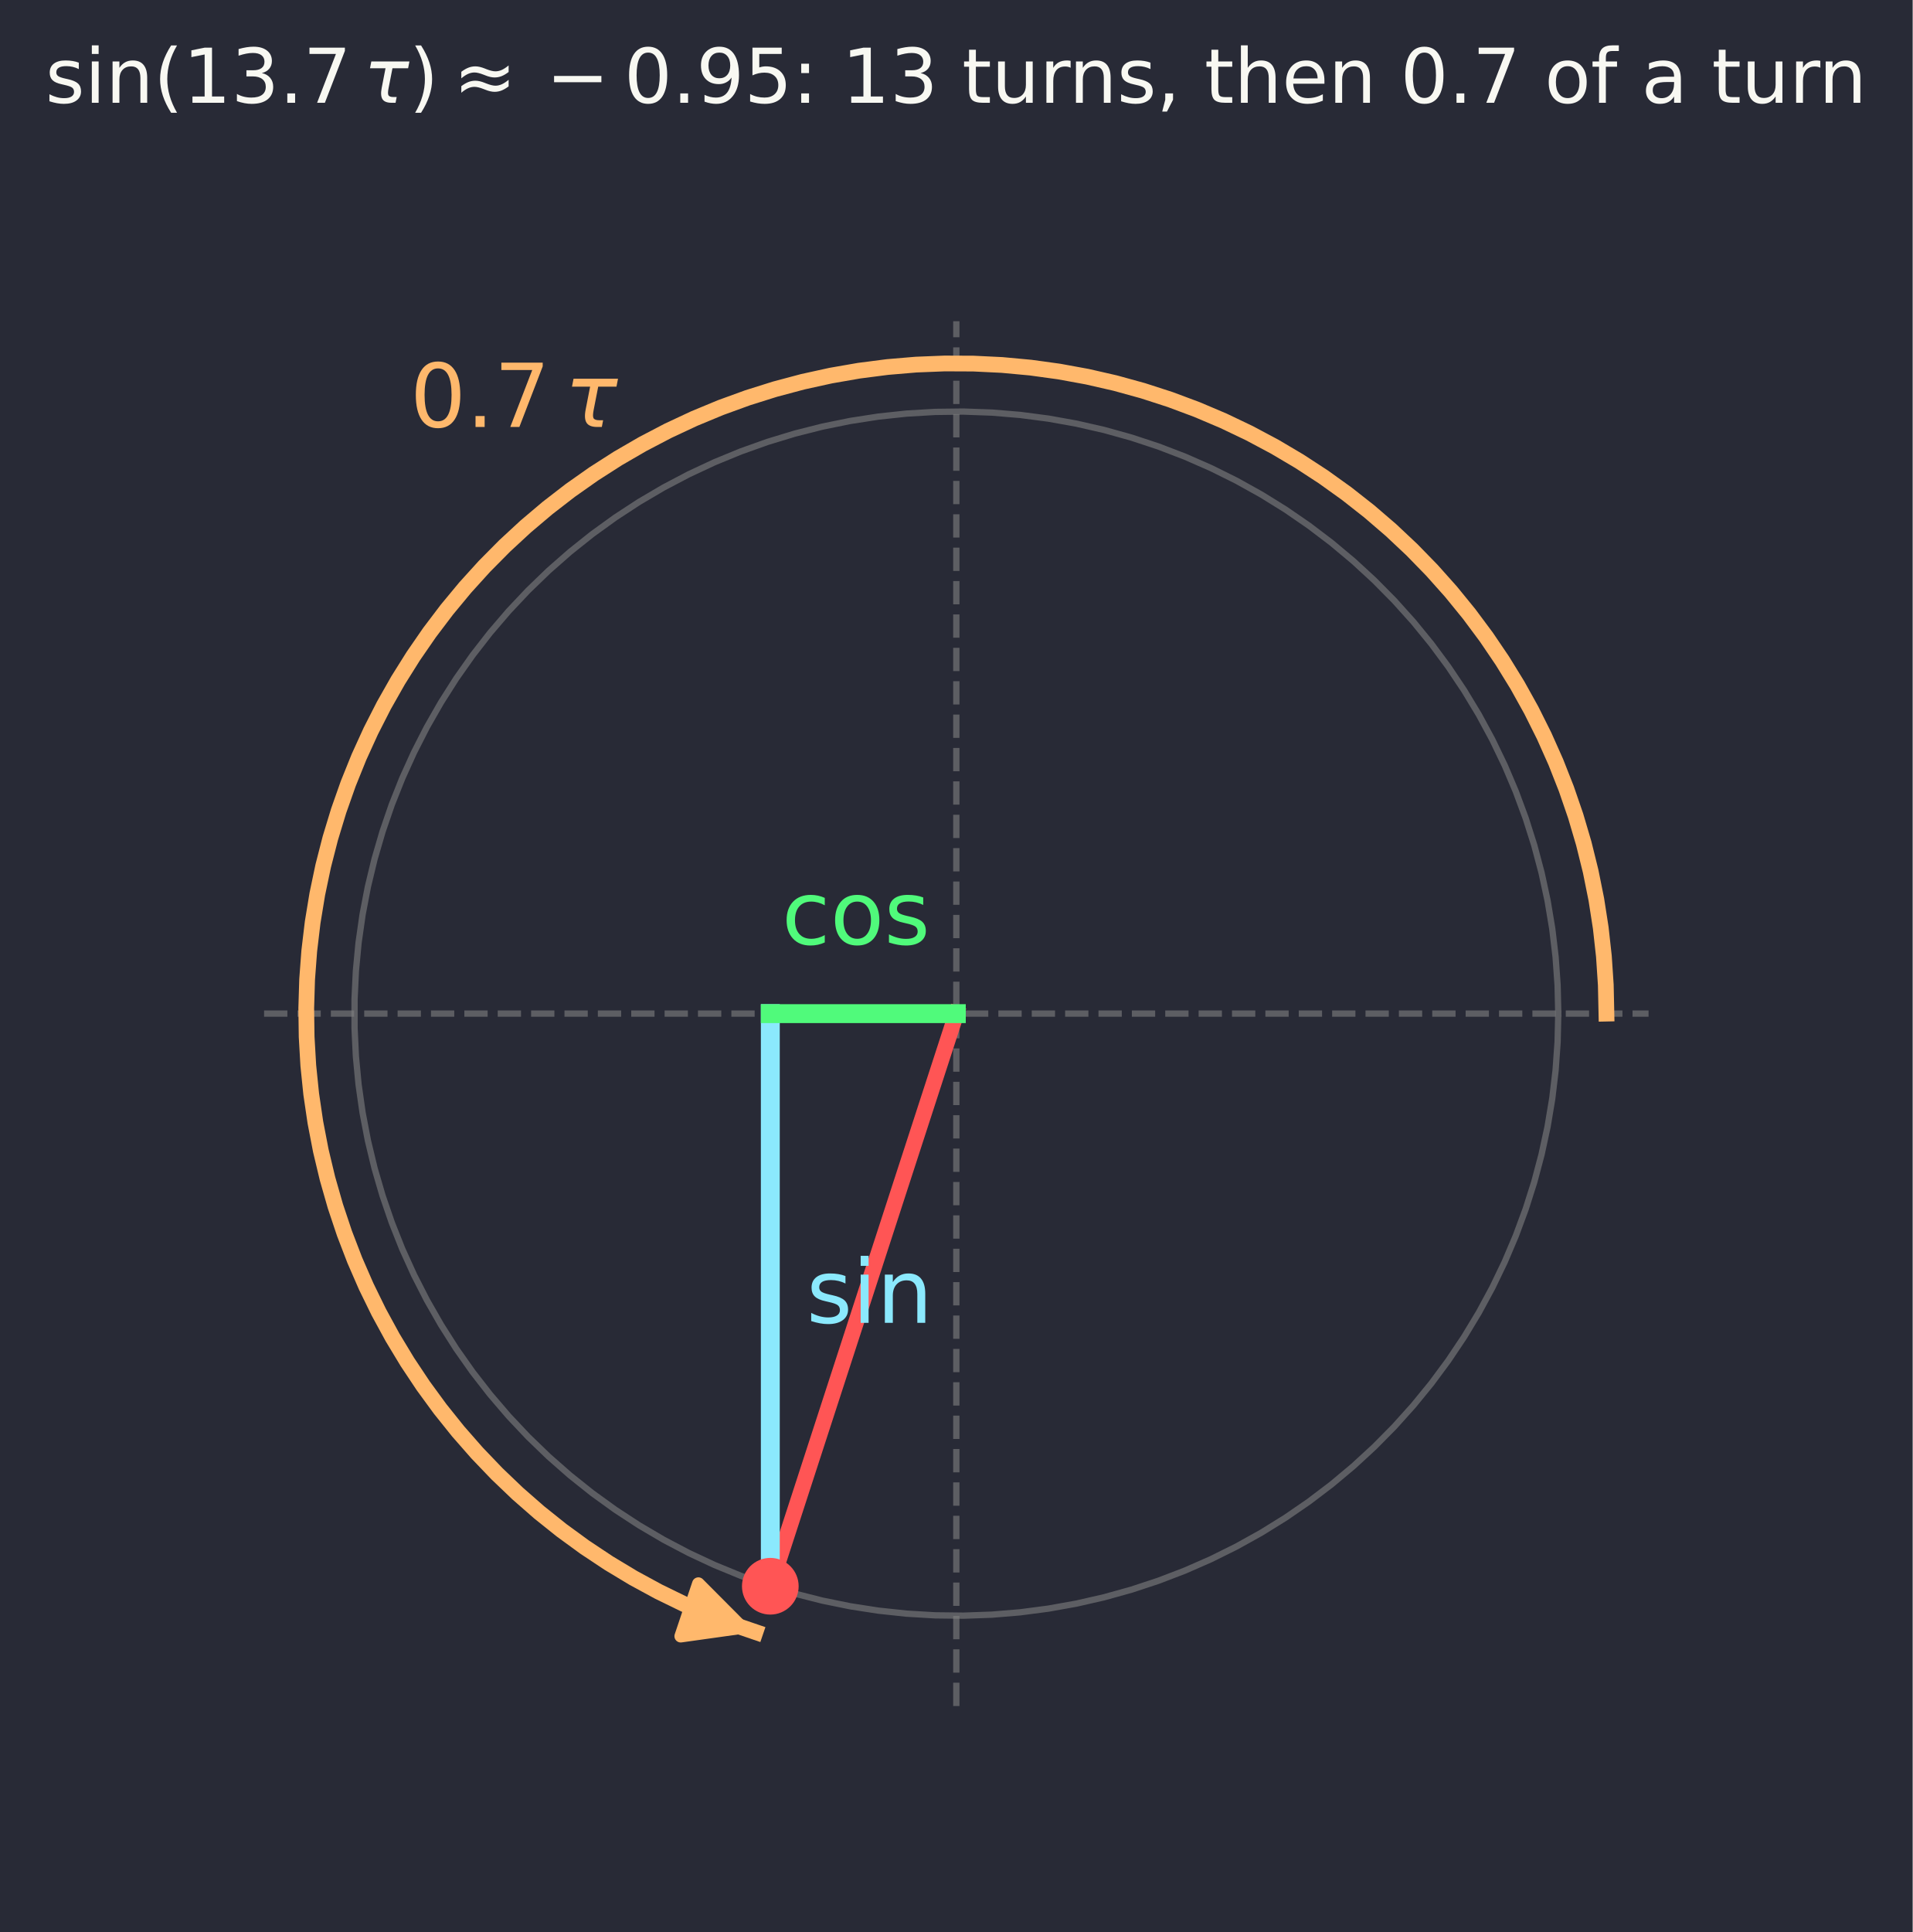
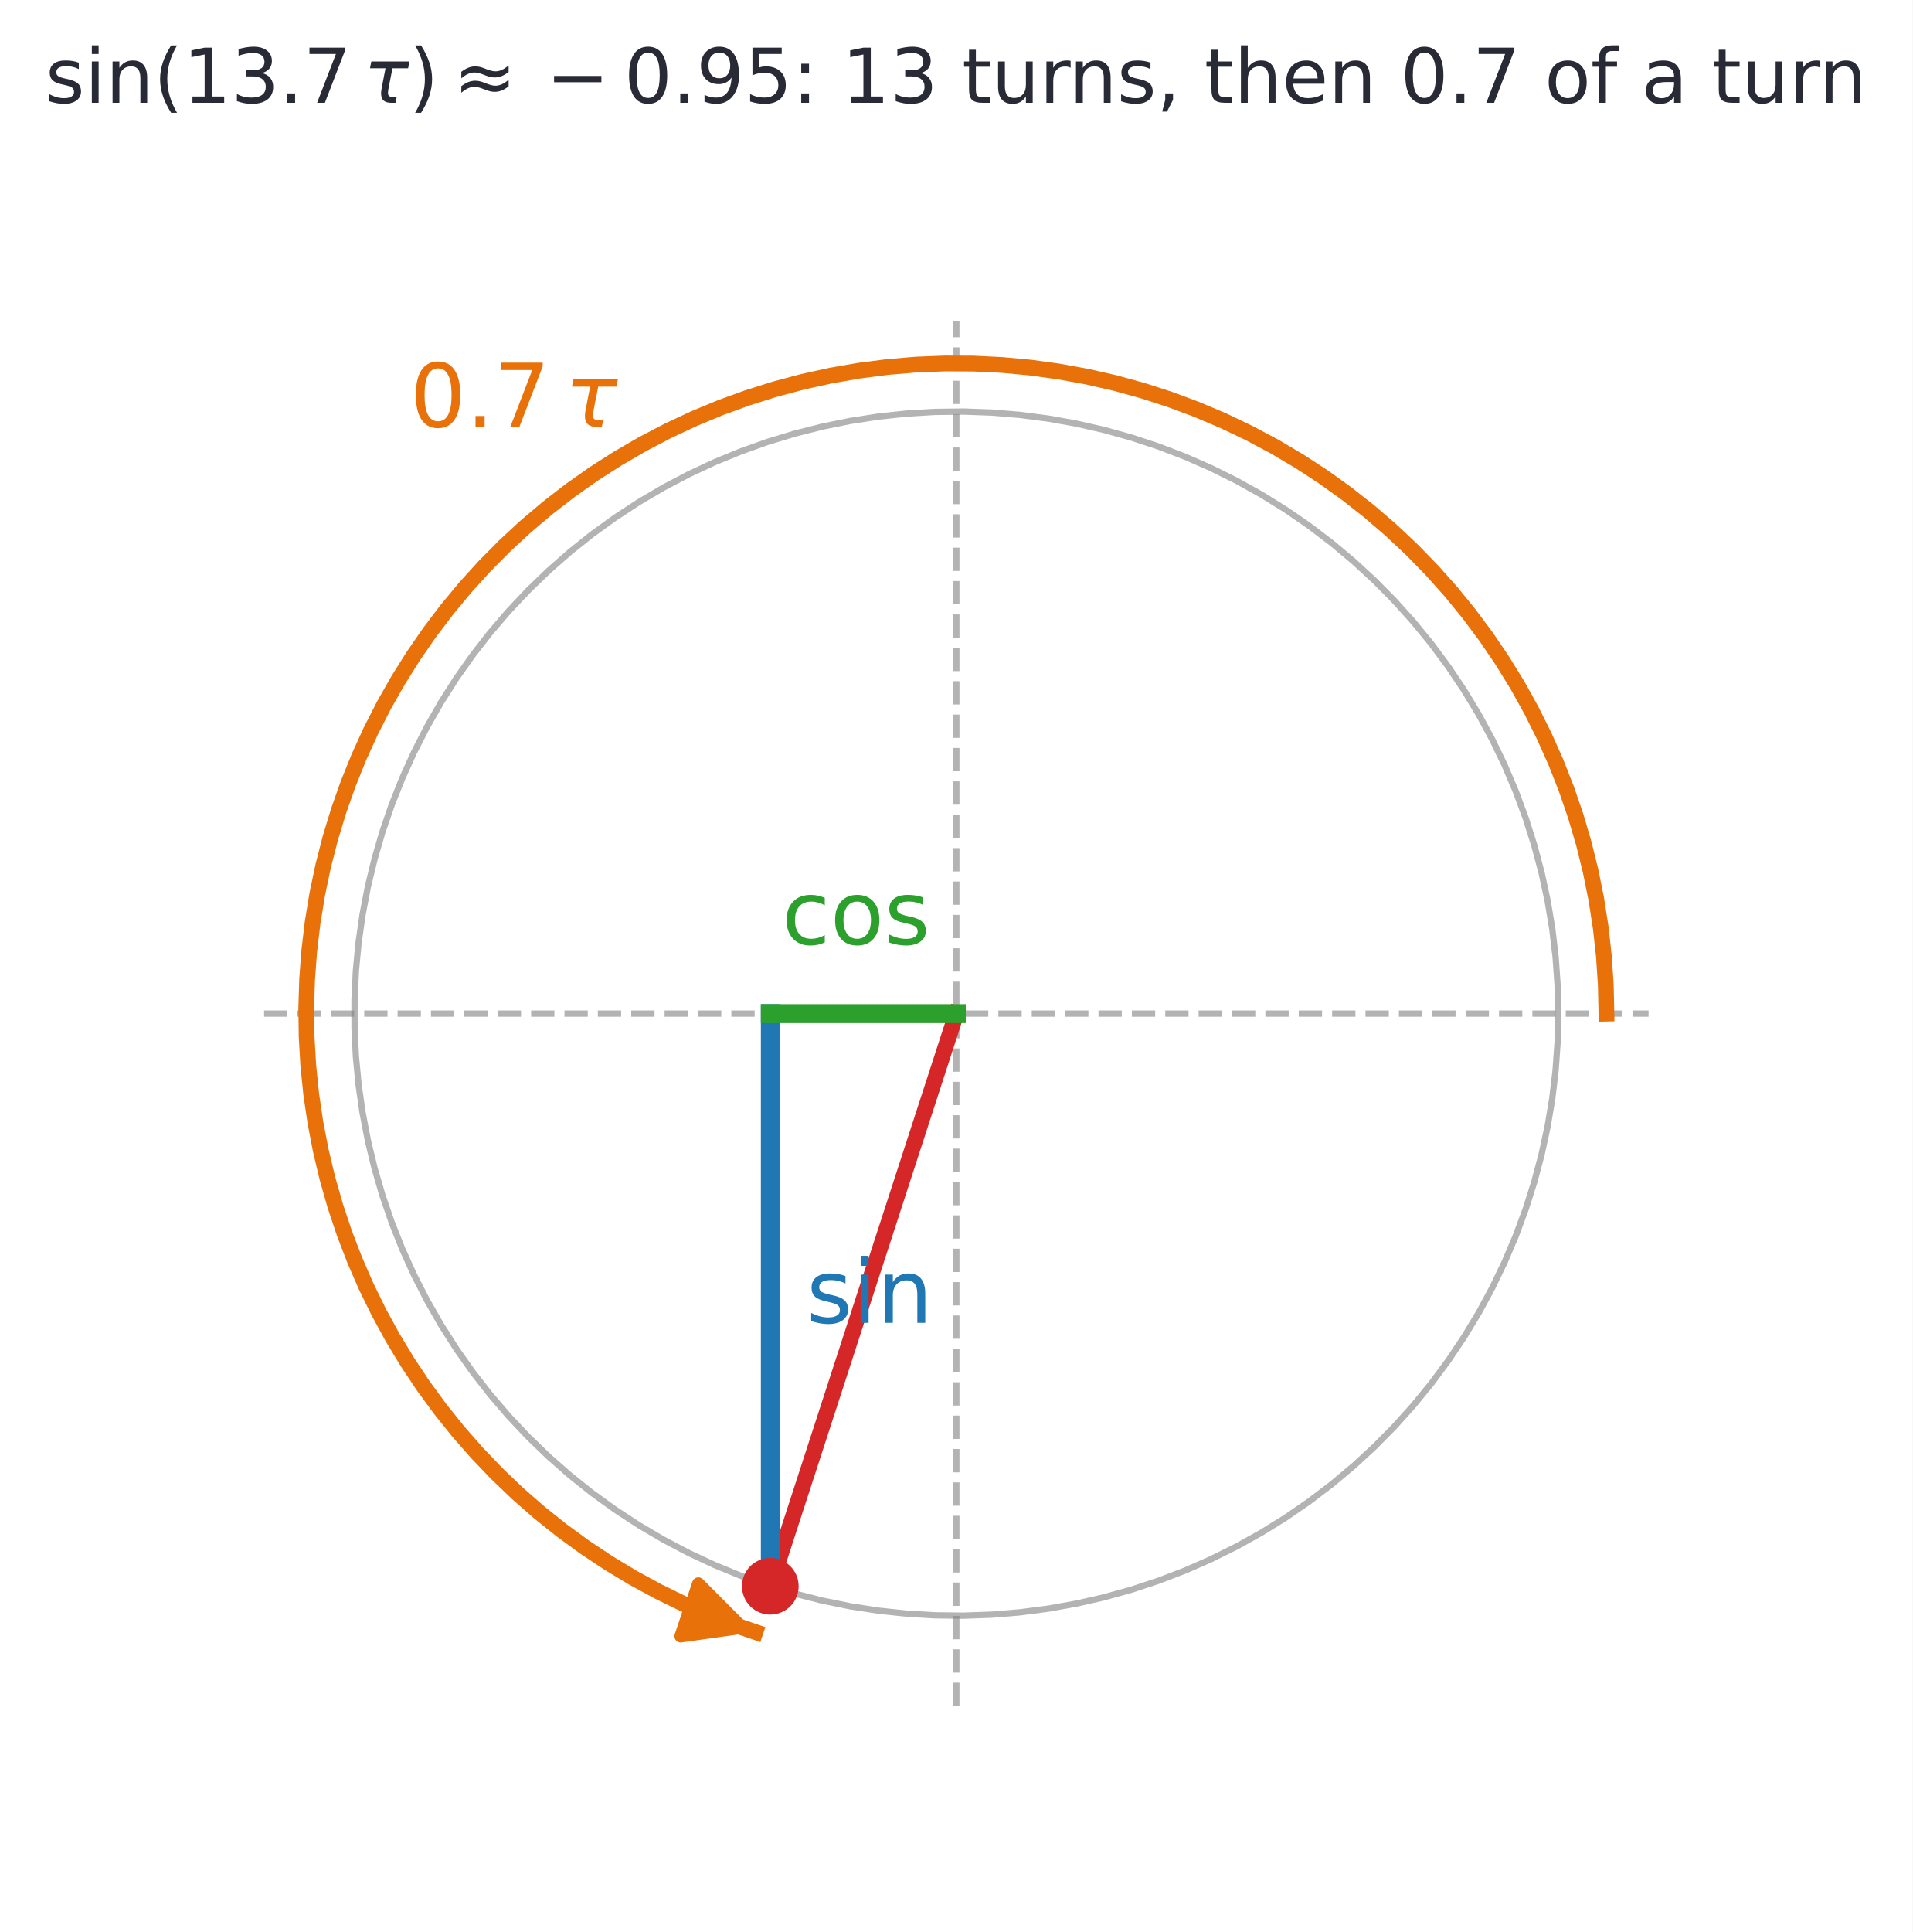
<svg xmlns="http://www.w3.org/2000/svg" xmlns:xlink="http://www.w3.org/1999/xlink" width="303.72pt" height="306.72pt" viewBox="0 0 303.72 306.72" version="1.1">
  <defs>
    <style type="text/css">*{stroke-linejoin: round; stroke-linecap: butt}</style>
  </defs>
  <g id="figure_1">
    <g id="patch_1">
-       <path d="M 0 306.72  L 303.72 306.72  L 303.72 0  L 0 0  z " style="fill: #282a36" />
+       <path d="M 0 306.72  L 303.72 306.72  L 303.72 0  L 0 0  z " style="fill: #ffffff" />
    </g>
    <g id="axes_1">
      <g id="line2d_1">
-         <path d="M 247.446 160.92  L 247.34 156.406  L 247.02 151.902  L 246.488 147.418  L 245.745 142.965  L 244.792 138.551  L 243.632 134.187  L 242.267 129.883  L 240.701 125.648  L 238.936 121.492  L 236.977 117.424  L 234.828 113.453  L 232.493 109.588  L 229.979 105.837  L 227.291 102.21  L 224.434 98.713  L 221.416 95.355  L 218.242 92.144  L 214.92 89.086  L 211.457 86.188  L 207.861 83.457  L 204.141 80.898  L 200.303 78.519  L 196.358 76.323  L 192.313 74.316  L 188.178 72.502  L 183.962 70.886  L 179.675 69.47  L 175.325 68.259  L 170.923 67.254  L 166.478 66.458  L 162.001 65.873  L 157.501 65.5  L 152.989 65.34  L 148.474 65.394  L 143.967 65.66  L 139.477 66.139  L 135.015 66.83  L 130.59 67.73  L 126.213 68.839  L 121.893 70.153  L 117.64 71.669  L 113.463 73.385  L 109.372 75.296  L 105.376 77.398  L 101.484 79.686  L 97.704 82.156  L 94.045 84.801  L 90.515 87.616  L 87.121 90.595  L 83.872 93.731  L 80.775 97.016  L 77.837 100.445  L 75.063 104.008  L 72.461 107.698  L 70.037 111.507  L 67.794 115.426  L 65.74 119.447  L 63.877 123.56  L 62.211 127.757  L 60.745 132.027  L 59.482 136.362  L 58.426 140.752  L 57.577 145.187  L 56.94 149.657  L 56.514 154.152  L 56.3 158.662  L 56.3 163.178  L 56.514 167.688  L 56.94 172.183  L 57.577 176.653  L 58.426 181.088  L 59.482 185.478  L 60.745 189.813  L 62.211 194.083  L 63.877 198.28  L 65.74 202.393  L 67.794 206.414  L 70.037 210.333  L 72.461 214.142  L 75.063 217.832  L 77.837 221.395  L 80.775 224.824  L 83.872 228.109  L 87.121 231.245  L 90.515 234.224  L 94.045 237.039  L 97.704 239.684  L 101.484 242.154  L 105.376 244.442  L 109.372 246.544  L 113.463 248.455  L 117.64 250.171  L 121.893 251.687  L 126.213 253.001  L 130.59 254.11  L 135.015 255.01  L 139.477 255.701  L 143.967 256.18  L 148.474 256.446  L 152.989 256.5  L 157.501 256.34  L 162.001 255.967  L 166.478 255.382  L 170.923 254.586  L 175.325 253.581  L 179.675 252.37  L 183.962 250.954  L 188.178 249.338  L 192.313 247.524  L 196.358 245.517  L 200.303 243.321  L 204.141 240.942  L 207.861 238.383  L 211.457 235.652  L 214.92 232.754  L 218.242 229.696  L 221.416 226.485  L 224.434 223.127  L 227.291 219.63  L 229.979 216.003  L 232.493 212.252  L 234.828 208.387  L 236.977 204.416  L 238.936 200.348  L 240.701 196.192  L 242.267 191.957  L 243.632 187.653  L 244.792 183.289  L 245.745 178.875  L 246.488 174.422  L 247.02 169.938  L 247.34 165.434  L 247.446 160.92  L 247.446 160.92  " clip-path="url(#pfa23aac06f)" style="fill: none; stroke: #808080; stroke-opacity: 0.6; stroke-linecap: square" />
+         <path d="M 247.446 160.92  L 247.34 156.406  L 247.02 151.902  L 246.488 147.418  L 245.745 142.965  L 244.792 138.551  L 243.632 134.187  L 242.267 129.883  L 240.701 125.648  L 238.936 121.492  L 236.977 117.424  L 234.828 113.453  L 232.493 109.588  L 229.979 105.837  L 227.291 102.21  L 224.434 98.713  L 221.416 95.355  L 218.242 92.144  L 214.92 89.086  L 211.457 86.188  L 207.861 83.457  L 204.141 80.898  L 200.303 78.519  L 196.358 76.323  L 192.313 74.316  L 188.178 72.502  L 183.962 70.886  L 179.675 69.47  L 175.325 68.259  L 170.923 67.254  L 166.478 66.458  L 162.001 65.873  L 157.501 65.5  L 152.989 65.34  L 148.474 65.394  L 143.967 65.66  L 139.477 66.139  L 135.015 66.83  L 130.59 67.73  L 126.213 68.839  L 121.893 70.153  L 117.64 71.669  L 113.463 73.385  L 109.372 75.296  L 105.376 77.398  L 101.484 79.686  L 97.704 82.156  L 94.045 84.801  L 90.515 87.616  L 87.121 90.595  L 83.872 93.731  L 80.775 97.016  L 77.837 100.445  L 75.063 104.008  L 72.461 107.698  L 70.037 111.507  L 67.794 115.426  L 65.74 119.447  L 63.877 123.56  L 62.211 127.757  L 60.745 132.027  L 59.482 136.362  L 58.426 140.752  L 57.577 145.187  L 56.94 149.657  L 56.514 154.152  L 56.3 158.662  L 56.3 163.178  L 56.514 167.688  L 56.94 172.183  L 57.577 176.653  L 58.426 181.088  L 59.482 185.478  L 60.745 189.813  L 62.211 194.083  L 63.877 198.28  L 65.74 202.393  L 67.794 206.414  L 70.037 210.333  L 72.461 214.142  L 75.063 217.832  L 77.837 221.395  L 80.775 224.824  L 83.872 228.109  L 87.121 231.245  L 90.515 234.224  L 94.045 237.039  L 97.704 239.684  L 101.484 242.154  L 105.376 244.442  L 109.372 246.544  L 113.463 248.455  L 117.64 250.171  L 121.893 251.687  L 126.213 253.001  L 130.59 254.11  L 135.015 255.01  L 139.477 255.701  L 143.967 256.18  L 148.474 256.446  L 152.989 256.5  L 157.501 256.34  L 162.001 255.967  L 166.478 255.382  L 170.923 254.586  L 175.325 253.581  L 179.675 252.37  L 183.962 250.954  L 188.178 249.338  L 192.313 247.524  L 196.358 245.517  L 200.303 243.321  L 204.141 240.942  L 207.861 238.383  L 211.457 235.652  L 214.92 232.754  L 218.242 229.696  L 221.416 226.485  L 224.434 223.127  L 227.291 219.63  L 229.979 216.003  L 232.493 212.252  L 234.828 208.387  L 236.977 204.416  L 238.936 200.348  L 240.701 196.192  L 242.267 191.957  L 243.632 187.653  L 244.792 183.289  L 245.745 178.875  L 246.488 174.422  L 247.02 169.938  L 247.34 165.434  L 247.446 160.92  L 247.446 160.92  " clip-path="url(#pc4faecf18a)" style="fill: none; stroke: #808080; stroke-opacity: 0.6; stroke-linecap: square" />
      </g>
      <g id="line2d_2">
-         <path d="M 41.936 160.92  L 261.784 160.92  " clip-path="url(#pfa23aac06f)" style="fill: none; stroke-dasharray: 3.7,1.6; stroke-dashoffset: 0; stroke: #808080; stroke-opacity: 0.6" />
+         <path d="M 41.936 160.92  L 261.784 160.92  " clip-path="url(#pc4faecf18a)" style="fill: none; stroke-dasharray: 3.7,1.6; stroke-dashoffset: 0; stroke: #808080; stroke-opacity: 0.6" />
      </g>
      <g id="line2d_3">
-         <path d="M 151.86 270.844  L 151.86 50.996  " clip-path="url(#pfa23aac06f)" style="fill: none; stroke-dasharray: 3.7,1.6; stroke-dashoffset: 0; stroke: #808080; stroke-opacity: 0.6" />
+         <path d="M 151.86 270.844  L 151.86 50.996  " clip-path="url(#pc4faecf18a)" style="fill: none; stroke-dasharray: 3.7,1.6; stroke-dashoffset: 0; stroke: #808080; stroke-opacity: 0.6" />
      </g>
      <g id="line2d_4">
-         <path d="M 255.093 160.92  L 254.993 156.366  L 254.691 151.821  L 254.19 147.293  L 253.489 142.792  L 252.59 138.326  L 251.496 133.905  L 250.207 129.535  L 248.726 125.227  L 247.058 120.989  L 245.203 116.828  L 243.167 112.753  L 240.954 108.772  L 238.566 104.892  L 236.01 101.122  L 233.29 97.468  L 230.412 93.937  L 227.38 90.537  L 224.202 87.274  L 220.883 84.154  L 217.429 81.184  L 213.848 78.369  L 210.146 75.715  L 206.33 73.227  L 202.408 70.909  L 198.388 68.767  L 194.278 66.804  L 190.084 65.024  L 185.817 63.431  L 181.483 62.028  L 177.092 60.818  L 172.651 59.802  L 168.17 58.983  L 163.657 58.363  L 159.121 57.943  L 154.571 57.723  L 150.016 57.703  L 145.465 57.885  L 140.925 58.268  L 136.408 58.85  L 131.92 59.631  L 127.471 60.609  L 123.069 61.783  L 118.724 63.149  L 114.443 64.706  L 110.235 66.451  L 106.108 68.379  L 102.07 70.488  L 98.129 72.772  L 94.293 75.228  L 90.568 77.851  L 86.964 80.636  L 83.485 83.577  L 80.14 86.669  L 76.934 89.905  L 73.874 93.279  L 70.966 96.786  L 68.215 100.417  L 65.628 104.166  L 63.208 108.025  L 60.961 111.987  L 58.891 116.045  L 57.001 120.19  L 55.297 124.414  L 53.781 128.71  L 52.455 133.068  L 51.323 137.48  L 50.387 141.938  L 49.648 146.433  L 49.109 150.957  L 48.769 155.499  L 48.631 160.052  L 48.693 164.607  L 48.956 169.155  L 49.419 173.686  L 50.082 178.193  L 50.943 182.666  L 52.001 187.097  L 53.253 191.477  L 54.697 195.797  L 56.33 200.05  L 58.149 204.226  L 60.151 208.318  L 62.331 212.317  L 64.686 216.217  L 67.21 220.009  L 69.899 223.685  L 72.748 227.24  L 75.751 230.665  L 78.902 233.955  L 82.195 237.103  L 85.623 240.102  L 89.181 242.947  L 92.86 245.632  L 96.655 248.152  L 100.557 250.503  L 104.559 252.679  L 108.653 254.676  L 112.831 256.491  L 117.085 258.12  L 119.959 259.101  L 119.959 259.101  " clip-path="url(#pfa23aac06f)" style="fill: none; stroke: #ffb86c; stroke-width: 2.5; stroke-linecap: square" />
+         <path d="M 255.093 160.92  L 254.993 156.366  L 254.691 151.821  L 254.19 147.293  L 253.489 142.792  L 252.59 138.326  L 251.496 133.905  L 250.207 129.535  L 248.726 125.227  L 247.058 120.989  L 245.203 116.828  L 243.167 112.753  L 240.954 108.772  L 238.566 104.892  L 236.01 101.122  L 233.29 97.468  L 230.412 93.937  L 227.38 90.537  L 224.202 87.274  L 220.883 84.154  L 217.429 81.184  L 213.848 78.369  L 210.146 75.715  L 206.33 73.227  L 202.408 70.909  L 198.388 68.767  L 194.278 66.804  L 190.084 65.024  L 185.817 63.431  L 181.483 62.028  L 177.092 60.818  L 172.651 59.802  L 168.17 58.983  L 163.657 58.363  L 159.121 57.943  L 154.571 57.723  L 150.016 57.703  L 145.465 57.885  L 140.925 58.268  L 136.408 58.85  L 131.92 59.631  L 127.471 60.609  L 123.069 61.783  L 118.724 63.149  L 114.443 64.706  L 110.235 66.451  L 106.108 68.379  L 102.07 70.488  L 98.129 72.772  L 94.293 75.228  L 90.568 77.851  L 86.964 80.636  L 83.485 83.577  L 80.14 86.669  L 76.934 89.905  L 73.874 93.279  L 70.966 96.786  L 68.215 100.417  L 65.628 104.166  L 63.208 108.025  L 60.961 111.987  L 58.891 116.045  L 57.001 120.19  L 55.297 124.414  L 53.781 128.71  L 52.455 133.068  L 51.323 137.48  L 50.387 141.938  L 49.648 146.433  L 49.109 150.957  L 48.769 155.499  L 48.631 160.052  L 48.693 164.607  L 48.956 169.155  L 49.419 173.686  L 50.082 178.193  L 50.943 182.666  L 52.001 187.097  L 53.253 191.477  L 54.697 195.797  L 56.33 200.05  L 58.149 204.226  L 60.151 208.318  L 62.331 212.317  L 64.686 216.217  L 67.21 220.009  L 69.899 223.685  L 72.748 227.24  L 75.751 230.665  L 78.902 233.955  L 82.195 237.103  L 85.623 240.102  L 89.181 242.947  L 92.86 245.632  L 96.655 248.152  L 100.557 250.503  L 104.559 252.679  L 108.653 254.676  L 112.831 256.491  L 117.085 258.12  L 119.959 259.101  L 119.959 259.101  " clip-path="url(#pc4faecf18a)" style="fill: none; stroke: #e8710a; stroke-width: 2.5; stroke-linecap: square" />
      </g>
      <g id="line2d_5">
-         <path d="M 151.86 160.92  L 122.322 251.828  " clip-path="url(#pfa23aac06f)" style="fill: none; stroke: #ff5555; stroke-width: 2.5; stroke-linecap: square" />
+         <path d="M 151.86 160.92  L 122.322 251.828  " clip-path="url(#pc4faecf18a)" style="fill: none; stroke: #d62728; stroke-width: 2.5; stroke-linecap: square" />
      </g>
      <g id="line2d_6">
-         <path d="M 122.322 160.92  L 122.322 251.828  " clip-path="url(#pfa23aac06f)" style="fill: none; stroke: #8be9fd; stroke-width: 3; stroke-linecap: square" />
+         <path d="M 122.322 160.92  L 122.322 251.828  " clip-path="url(#pc4faecf18a)" style="fill: none; stroke: #1f77b4; stroke-width: 3; stroke-linecap: square" />
      </g>
      <g id="line2d_7">
-         <path d="M 151.86 160.92  L 122.322 160.92  " clip-path="url(#pfa23aac06f)" style="fill: none; stroke: #50fa7b; stroke-width: 3; stroke-linecap: square" />
+         <path d="M 151.86 160.92  L 122.322 160.92  " clip-path="url(#pc4faecf18a)" style="fill: none; stroke: #2ca02c; stroke-width: 3; stroke-linecap: square" />
      </g>
      <g id="line2d_8">
        <defs>
-           <path id="mc12a825697" d="M 0 4  C 1.061 4 2.078 3.579 2.828 2.828  C 3.579 2.078 4 1.061 4 0  C 4 -1.061 3.579 -2.078 2.828 -2.828  C 2.078 -3.579 1.061 -4 0 -4  C -1.061 -4 -2.078 -3.579 -2.828 -2.828  C -3.579 -2.078 -4 -1.061 -4 0  C -4 1.061 -3.579 2.078 -2.828 2.828  C -2.078 3.579 -1.061 4 0 4  z " style="stroke: #ff5555" />
+           <path id="mb38d52b678" d="M 0 4  C 1.061 4 2.078 3.579 2.828 2.828  C 3.579 2.078 4 1.061 4 0  C 4 -1.061 3.579 -2.078 2.828 -2.828  C 2.078 -3.579 1.061 -4 0 -4  C -1.061 -4 -2.078 -3.579 -2.828 -2.828  C -3.579 -2.078 -4 -1.061 -4 0  C -4 1.061 -3.579 2.078 -2.828 2.828  C -2.078 3.579 -1.061 4 0 4  z " style="stroke: #d62728" />
        </defs>
-         <g clip-path="url(#pfa23aac06f)">
-           <use xlink:href="#mc12a825697" x="122.322" y="251.828" style="fill: #ff5555; stroke: #ff5555" />
+         <g clip-path="url(#pc4faecf18a)">
+           <use xlink:href="#mb38d52b678" x="122.322" y="251.828" style="fill: #d62728; stroke: #d62728" />
        </g>
      </g>
      <g id="patch_2">
-         <path d="M 119.894 259.079  Q 119.927 259.09 117.84 258.388  " style="fill: none; stroke: #ffb86c; stroke-width: 2; stroke-linecap: round" />
-         <path d="M 110.899 251.415  L 117.84 258.388  L 108.096 259.756  z " style="fill: #ffb86c; stroke: #ffb86c; stroke-width: 2; stroke-linecap: round" />
+         <path d="M 119.894 259.079  Q 119.927 259.09 117.84 258.388  " style="fill: none; stroke: #e8710a; stroke-width: 2; stroke-linecap: round" />
+         <path d="M 110.899 251.415  L 117.84 258.388  L 108.096 259.756  z " style="fill: #e8710a; stroke: #e8710a; stroke-width: 2; stroke-linecap: round" />
      </g>
      <g id="text_1">
-         <g style="fill: #ffb86c" transform="translate(65.1098 67.89314) scale(0.14 -0.14)">
+         <g style="fill: #e8710a" transform="translate(65.1098 67.89314) scale(0.14 -0.14)">
          <defs>
            <path id="DejaVuSans-13" d="M 2034 4250  Q 1547 4250 1301 3770  Q 1056 3291 1056 2328  Q 1056 1369 1301 889  Q 1547 409 2034 409  Q 2525 409 2770 889  Q 3016 1369 3016 2328  Q 3016 3291 2770 3770  Q 2525 4250 2034 4250  z M 2034 4750  Q 2819 4750 3233 4129  Q 3647 3509 3647 2328  Q 3647 1150 3233 529  Q 2819 -91 2034 -91  Q 1250 -91 836 529  Q 422 1150 422 2328  Q 422 3509 836 4129  Q 1250 4750 2034 4750  z " transform="scale(0.015625)" />
            <path id="DejaVuSans-11" d="M 684 794  L 1344 794  L 1344 0  L 684 0  L 684 794  z " transform="scale(0.015625)" />
            <path id="DejaVuSans-1a" d="M 525 4666  L 3525 4666  L 3525 4397  L 1831 0  L 1172 0  L 2766 4134  L 525 4134  L 525 4666  z " transform="scale(0.015625)" />
            <path id="DejaVuSans-Oblique-358" d="M 2103 638  Q 2188 488 2525 488  L 2800 488  L 2706 0  L 2363 0  Q 1800 0 1600 300  Q 1403 606 1534 1269  L 1856 2925  L 541 2925  L 653 3500  L 3881 3500  L 3769 2925  L 2444 2925  L 2113 1234  Q 2025 781 2103 638  z " transform="scale(0.015625)" />
          </defs>
          <use xlink:href="#DejaVuSans-13" transform="translate(0 0.78125)" />
          <use xlink:href="#DejaVuSans-11" transform="translate(63.62305 0.78125)" />
          <use xlink:href="#DejaVuSans-1a" transform="translate(95.41016 0.78125)" />
          <use xlink:href="#DejaVuSans-Oblique-358" transform="translate(175.2689 0.78125)" />
        </g>
      </g>
      <g id="text_2">
-         <g style="fill: #8be9fd" transform="translate(128.0574 210.0123) scale(0.14 -0.14)">
+         <g style="fill: #1f77b4" transform="translate(128.0574 210.0123) scale(0.14 -0.14)">
          <defs>
            <path id="DejaVuSans-56" d="M 2834 3397  L 2834 2853  Q 2591 2978 2328 3040  Q 2066 3103 1784 3103  Q 1356 3103 1142 2972  Q 928 2841 928 2578  Q 928 2378 1081 2264  Q 1234 2150 1697 2047  L 1894 2003  Q 2506 1872 2764 1633  Q 3022 1394 3022 966  Q 3022 478 2636 193  Q 2250 -91 1575 -91  Q 1294 -91 989 -36  Q 684 19 347 128  L 347 722  Q 666 556 975 473  Q 1284 391 1588 391  Q 1994 391 2212 530  Q 2431 669 2431 922  Q 2431 1156 2273 1281  Q 2116 1406 1581 1522  L 1381 1569  Q 847 1681 609 1914  Q 372 2147 372 2553  Q 372 3047 722 3315  Q 1072 3584 1716 3584  Q 2034 3584 2315 3537  Q 2597 3491 2834 3397  z " transform="scale(0.015625)" />
            <path id="DejaVuSans-4c" d="M 603 3500  L 1178 3500  L 1178 0  L 603 0  L 603 3500  z M 603 4863  L 1178 4863  L 1178 4134  L 603 4134  L 603 4863  z " transform="scale(0.015625)" />
            <path id="DejaVuSans-51" d="M 3513 2113  L 3513 0  L 2938 0  L 2938 2094  Q 2938 2591 2744 2837  Q 2550 3084 2163 3084  Q 1697 3084 1428 2787  Q 1159 2491 1159 1978  L 1159 0  L 581 0  L 581 3500  L 1159 3500  L 1159 2956  Q 1366 3272 1645 3428  Q 1925 3584 2291 3584  Q 2894 3584 3203 3211  Q 3513 2838 3513 2113  z " transform="scale(0.015625)" />
          </defs>
          <use xlink:href="#DejaVuSans-56" transform="translate(0 0.015625)" />
          <use xlink:href="#DejaVuSans-4c" transform="translate(52.09961 0.015625)" />
          <use xlink:href="#DejaVuSans-51" transform="translate(79.88281 0.015625)" />
        </g>
      </g>
      <g id="text_3">
-         <g style="fill: #50fa7b" transform="translate(124.1411 149.9098) scale(0.14 -0.14)">
+         <g style="fill: #2ca02c" transform="translate(124.1411 149.9098) scale(0.14 -0.14)">
          <defs>
            <path id="DejaVuSans-46" d="M 3122 3366  L 3122 2828  Q 2878 2963 2633 3030  Q 2388 3097 2138 3097  Q 1578 3097 1268 2742  Q 959 2388 959 1747  Q 959 1106 1268 751  Q 1578 397 2138 397  Q 2388 397 2633 464  Q 2878 531 3122 666  L 3122 134  Q 2881 22 2623 -34  Q 2366 -91 2075 -91  Q 1284 -91 818 406  Q 353 903 353 1747  Q 353 2603 823 3093  Q 1294 3584 2113 3584  Q 2378 3584 2631 3529  Q 2884 3475 3122 3366  z " transform="scale(0.015625)" />
            <path id="DejaVuSans-52" d="M 1959 3097  Q 1497 3097 1228 2736  Q 959 2375 959 1747  Q 959 1119 1226 758  Q 1494 397 1959 397  Q 2419 397 2687 759  Q 2956 1122 2956 1747  Q 2956 2369 2687 2733  Q 2419 3097 1959 3097  z M 1959 3584  Q 2709 3584 3137 3096  Q 3566 2609 3566 1747  Q 3566 888 3137 398  Q 2709 -91 1959 -91  Q 1206 -91 779 398  Q 353 888 353 1747  Q 353 2609 779 3096  Q 1206 3584 1959 3584  z " transform="scale(0.015625)" />
          </defs>
          <use xlink:href="#DejaVuSans-46" />
          <use xlink:href="#DejaVuSans-52" transform="translate(54.98047 0)" />
          <use xlink:href="#DejaVuSans-56" transform="translate(116.1621 0)" />
        </g>
      </g>
      <g id="text_4">
-         <g style="fill: #f8f8f2" transform="translate(7.2 16.32) scale(0.12 -0.12)">
+         <g style="fill: #282a36" transform="translate(7.2 16.32) scale(0.12 -0.12)">
          <defs>
            <path id="DejaVuSans-b" d="M 1984 4856  Q 1566 4138 1362 3434  Q 1159 2731 1159 2009  Q 1159 1288 1364 580  Q 1569 -128 1984 -844  L 1484 -844  Q 1016 -109 783 600  Q 550 1309 550 2009  Q 550 2706 781 3412  Q 1013 4119 1484 4856  L 1984 4856  z " transform="scale(0.015625)" />
            <path id="DejaVuSans-14" d="M 794 531  L 1825 531  L 1825 4091  L 703 3866  L 703 4441  L 1819 4666  L 2450 4666  L 2450 531  L 3481 531  L 3481 0  L 794 0  L 794 531  z " transform="scale(0.015625)" />
            <path id="DejaVuSans-16" d="M 2597 2516  Q 3050 2419 3304 2112  Q 3559 1806 3559 1356  Q 3559 666 3084 287  Q 2609 -91 1734 -91  Q 1441 -91 1130 -33  Q 819 25 488 141  L 488 750  Q 750 597 1062 519  Q 1375 441 1716 441  Q 2309 441 2620 675  Q 2931 909 2931 1356  Q 2931 1769 2642 2001  Q 2353 2234 1838 2234  L 1294 2234  L 1294 2753  L 1863 2753  Q 2328 2753 2575 2939  Q 2822 3125 2822 3475  Q 2822 3834 2567 4026  Q 2313 4219 1838 4219  Q 1578 4219 1281 4162  Q 984 4106 628 3988  L 628 4550  Q 988 4650 1302 4700  Q 1616 4750 1894 4750  Q 2613 4750 3031 4423  Q 3450 4097 3450 3541  Q 3450 3153 3228 2886  Q 3006 2619 2597 2516  z " transform="scale(0.015625)" />
            <path id="DejaVuSans-c" d="M 513 4856  L 1013 4856  Q 1481 4119 1714 3412  Q 1947 2706 1947 2009  Q 1947 1309 1714 600  Q 1481 -109 1013 -844  L 513 -844  Q 928 -128 1133 580  Q 1338 1288 1338 2009  Q 1338 2731 1133 3434  Q 928 4138 513 4856  z " transform="scale(0.015625)" />
            <path id="DejaVuSans-cd2" d="M 4684 1947  L 4684 1388  Q 4356 1144 4076 1036  Q 3797 928 3494 928  Q 3150 928 2694 1113  Q 2663 1125 2641 1134  Q 2622 1141 2575 1159  Q 2091 1350 1797 1350  Q 1522 1350 1253 1231  Q 984 1113 678 850  L 678 1409  Q 1006 1653 1286 1761  Q 1566 1869 1869 1869  Q 2213 1869 2672 1684  Q 2706 1669 2722 1663  Q 2741 1656 2788 1638  Q 3272 1447 3566 1447  Q 3834 1447 4098 1564  Q 4363 1681 4684 1947  z M 4684 3163  L 4684 2606  Q 4356 2359 4076 2251  Q 3797 2144 3494 2144  Q 3150 2144 2694 2328  Q 2663 2341 2641 2350  Q 2622 2356 2575 2375  Q 2091 2566 1797 2566  Q 1522 2566 1253 2447  Q 984 2328 678 2069  L 678 2625  Q 1006 2869 1286 2976  Q 1566 3084 1869 3084  Q 2213 3084 2672 2900  Q 2703 2888 2719 2881  Q 2741 2872 2788 2853  Q 3272 2663 3566 2663  Q 3834 2663 4098 2780  Q 4363 2897 4684 3163  z " transform="scale(0.015625)" />
            <path id="DejaVuSans-c9c" d="M 678 2272  L 4684 2272  L 4684 1741  L 678 1741  L 678 2272  z " transform="scale(0.015625)" />
            <path id="DejaVuSans-1c" d="M 703 97  L 703 672  Q 941 559 1184 500  Q 1428 441 1663 441  Q 2288 441 2617 861  Q 2947 1281 2994 2138  Q 2813 1869 2534 1725  Q 2256 1581 1919 1581  Q 1219 1581 811 2004  Q 403 2428 403 3163  Q 403 3881 828 4315  Q 1253 4750 1959 4750  Q 2769 4750 3195 4129  Q 3622 3509 3622 2328  Q 3622 1225 3098 567  Q 2575 -91 1691 -91  Q 1453 -91 1209 -44  Q 966 3 703 97  z M 1959 2075  Q 2384 2075 2632 2365  Q 2881 2656 2881 3163  Q 2881 3666 2632 3958  Q 2384 4250 1959 4250  Q 1534 4250 1286 3958  Q 1038 3666 1038 3163  Q 1038 2656 1286 2365  Q 1534 2075 1959 2075  z " transform="scale(0.015625)" />
            <path id="DejaVuSans-18" d="M 691 4666  L 3169 4666  L 3169 4134  L 1269 4134  L 1269 2991  Q 1406 3038 1543 3061  Q 1681 3084 1819 3084  Q 2600 3084 3056 2656  Q 3513 2228 3513 1497  Q 3513 744 3044 326  Q 2575 -91 1722 -91  Q 1428 -91 1123 -41  Q 819 9 494 109  L 494 744  Q 775 591 1075 516  Q 1375 441 1709 441  Q 2250 441 2565 725  Q 2881 1009 2881 1497  Q 2881 1984 2565 2268  Q 2250 2553 1709 2553  Q 1456 2553 1204 2497  Q 953 2441 691 2322  L 691 4666  z " transform="scale(0.015625)" />
            <path id="DejaVuSans-1d" d="M 750 794  L 1409 794  L 1409 0  L 750 0  L 750 794  z M 750 3309  L 1409 3309  L 1409 2516  L 750 2516  L 750 3309  z " transform="scale(0.015625)" />
            <path id="DejaVuSans-3" transform="scale(0.015625)" />
            <path id="DejaVuSans-57" d="M 1172 4494  L 1172 3500  L 2356 3500  L 2356 3053  L 1172 3053  L 1172 1153  Q 1172 725 1289 603  Q 1406 481 1766 481  L 2356 481  L 2356 0  L 1766 0  Q 1100 0 847 248  Q 594 497 594 1153  L 594 3053  L 172 3053  L 172 3500  L 594 3500  L 594 4494  L 1172 4494  z " transform="scale(0.015625)" />
            <path id="DejaVuSans-58" d="M 544 1381  L 544 3500  L 1119 3500  L 1119 1403  Q 1119 906 1312 657  Q 1506 409 1894 409  Q 2359 409 2629 706  Q 2900 1003 2900 1516  L 2900 3500  L 3475 3500  L 3475 0  L 2900 0  L 2900 538  Q 2691 219 2414 64  Q 2138 -91 1772 -91  Q 1169 -91 856 284  Q 544 659 544 1381  z M 1991 3584  L 1991 3584  z " transform="scale(0.015625)" />
            <path id="DejaVuSans-55" d="M 2631 2963  Q 2534 3019 2420 3045  Q 2306 3072 2169 3072  Q 1681 3072 1420 2755  Q 1159 2438 1159 1844  L 1159 0  L 581 0  L 581 3500  L 1159 3500  L 1159 2956  Q 1341 3275 1631 3429  Q 1922 3584 2338 3584  Q 2397 3584 2469 3576  Q 2541 3569 2628 3553  L 2631 2963  z " transform="scale(0.015625)" />
            <path id="DejaVuSans-f" d="M 750 794  L 1409 794  L 1409 256  L 897 -744  L 494 -744  L 750 256  L 750 794  z " transform="scale(0.015625)" />
            <path id="DejaVuSans-4b" d="M 3513 2113  L 3513 0  L 2938 0  L 2938 2094  Q 2938 2591 2744 2837  Q 2550 3084 2163 3084  Q 1697 3084 1428 2787  Q 1159 2491 1159 1978  L 1159 0  L 581 0  L 581 4863  L 1159 4863  L 1159 2956  Q 1366 3272 1645 3428  Q 1925 3584 2291 3584  Q 2894 3584 3203 3211  Q 3513 2838 3513 2113  z " transform="scale(0.015625)" />
            <path id="DejaVuSans-48" d="M 3597 1894  L 3597 1613  L 953 1613  Q 991 1019 1311 708  Q 1631 397 2203 397  Q 2534 397 2845 478  Q 3156 559 3463 722  L 3463 178  Q 3153 47 2828 -22  Q 2503 -91 2169 -91  Q 1331 -91 842 396  Q 353 884 353 1716  Q 353 2575 817 3079  Q 1281 3584 2069 3584  Q 2775 3584 3186 3129  Q 3597 2675 3597 1894  z M 3022 2063  Q 3016 2534 2758 2815  Q 2500 3097 2075 3097  Q 1594 3097 1305 2825  Q 1016 2553 972 2059  L 3022 2063  z " transform="scale(0.015625)" />
            <path id="DejaVuSans-49" d="M 2375 4863  L 2375 4384  L 1825 4384  Q 1516 4384 1395 4259  Q 1275 4134 1275 3809  L 1275 3500  L 2222 3500  L 2222 3053  L 1275 3053  L 1275 0  L 697 0  L 697 3053  L 147 3053  L 147 3500  L 697 3500  L 697 3744  Q 697 4328 969 4595  Q 1241 4863 1831 4863  L 2375 4863  z " transform="scale(0.015625)" />
            <path id="DejaVuSans-44" d="M 2194 1759  Q 1497 1759 1228 1600  Q 959 1441 959 1056  Q 959 750 1161 570  Q 1363 391 1709 391  Q 2188 391 2477 730  Q 2766 1069 2766 1631  L 2766 1759  L 2194 1759  z M 3341 1997  L 3341 0  L 2766 0  L 2766 531  Q 2569 213 2275 61  Q 1981 -91 1556 -91  Q 1019 -91 701 211  Q 384 513 384 1019  Q 384 1609 779 1909  Q 1175 2209 1959 2209  L 2766 2209  L 2766 2266  Q 2766 2663 2505 2880  Q 2244 3097 1772 3097  Q 1472 3097 1187 3025  Q 903 2953 641 2809  L 641 3341  Q 956 3463 1253 3523  Q 1550 3584 1831 3584  Q 2591 3584 2966 3190  Q 3341 2797 3341 1997  z " transform="scale(0.015625)" />
          </defs>
          <use xlink:href="#DejaVuSans-56" transform="translate(0 0.015625)" />
          <use xlink:href="#DejaVuSans-4c" transform="translate(52.09961 0.015625)" />
          <use xlink:href="#DejaVuSans-51" transform="translate(79.88281 0.015625)" />
          <use xlink:href="#DejaVuSans-b" transform="translate(143.2617 0.015625)" />
          <use xlink:href="#DejaVuSans-14" transform="translate(182.2754 0.015625)" />
          <use xlink:href="#DejaVuSans-16" transform="translate(245.8984 0.015625)" />
          <use xlink:href="#DejaVuSans-11" transform="translate(309.5215 0.015625)" />
          <use xlink:href="#DejaVuSans-1a" transform="translate(341.3086 0.015625)" />
          <use xlink:href="#DejaVuSans-Oblique-358" transform="translate(421.1673 0.015625)" />
          <use xlink:href="#DejaVuSans-c" transform="translate(481.3724 0.015625)" />
          <use xlink:href="#DejaVuSans-cd2" transform="translate(539.8685 0.015625)" />
          <use xlink:href="#DejaVuSans-c9c" transform="translate(662.6224 0.015625)" />
          <use xlink:href="#DejaVuSans-13" transform="translate(765.8939 0.015625)" />
          <use xlink:href="#DejaVuSans-11" transform="translate(829.5169 0.015625)" />
          <use xlink:href="#DejaVuSans-1c" transform="translate(861.304 0.015625)" />
          <use xlink:href="#DejaVuSans-18" transform="translate(924.9271 0.015625)" />
          <use xlink:href="#DejaVuSans-1d" transform="translate(988.5501 0.015625)" />
          <use xlink:href="#DejaVuSans-3" transform="translate(1022.242 0.015625)" />
          <use xlink:href="#DejaVuSans-14" transform="translate(1054.029 0.015625)" />
          <use xlink:href="#DejaVuSans-16" transform="translate(1117.652 0.015625)" />
          <use xlink:href="#DejaVuSans-3" transform="translate(1181.275 0.015625)" />
          <use xlink:href="#DejaVuSans-57" transform="translate(1213.062 0.015625)" />
          <use xlink:href="#DejaVuSans-58" transform="translate(1252.271 0.015625)" />
          <use xlink:href="#DejaVuSans-55" transform="translate(1315.65 0.015625)" />
          <use xlink:href="#DejaVuSans-51" transform="translate(1354.763 0.015625)" />
          <use xlink:href="#DejaVuSans-56" transform="translate(1418.142 0.015625)" />
          <use xlink:href="#DejaVuSans-f" transform="translate(1470.242 0.015625)" />
          <use xlink:href="#DejaVuSans-3" transform="translate(1502.029 0.015625)" />
          <use xlink:href="#DejaVuSans-57" transform="translate(1533.816 0.015625)" />
          <use xlink:href="#DejaVuSans-4b" transform="translate(1573.025 0.015625)" />
          <use xlink:href="#DejaVuSans-48" transform="translate(1636.404 0.015625)" />
          <use xlink:href="#DejaVuSans-51" transform="translate(1697.927 0.015625)" />
          <use xlink:href="#DejaVuSans-3" transform="translate(1761.306 0.015625)" />
          <use xlink:href="#DejaVuSans-13" transform="translate(1793.093 0.015625)" />
          <use xlink:href="#DejaVuSans-11" transform="translate(1856.716 0.015625)" />
          <use xlink:href="#DejaVuSans-1a" transform="translate(1888.503 0.015625)" />
          <use xlink:href="#DejaVuSans-3" transform="translate(1952.126 0.015625)" />
          <use xlink:href="#DejaVuSans-52" transform="translate(1983.913 0.015625)" />
          <use xlink:href="#DejaVuSans-49" transform="translate(2045.095 0.015625)" />
          <use xlink:href="#DejaVuSans-3" transform="translate(2080.3 0.015625)" />
          <use xlink:href="#DejaVuSans-44" transform="translate(2112.087 0.015625)" />
          <use xlink:href="#DejaVuSans-3" transform="translate(2173.367 0.015625)" />
          <use xlink:href="#DejaVuSans-57" transform="translate(2205.154 0.015625)" />
          <use xlink:href="#DejaVuSans-58" transform="translate(2244.363 0.015625)" />
          <use xlink:href="#DejaVuSans-55" transform="translate(2307.742 0.015625)" />
          <use xlink:href="#DejaVuSans-51" transform="translate(2346.855 0.015625)" />
        </g>
      </g>
    </g>
  </g>
  <defs>
-     <clipPath id="pfa23aac06f">
+     <clipPath id="pc4faecf18a">
      <rect x="13.26" y="22.32" width="277.2" height="277.2" />
    </clipPath>
  </defs>
</svg>
